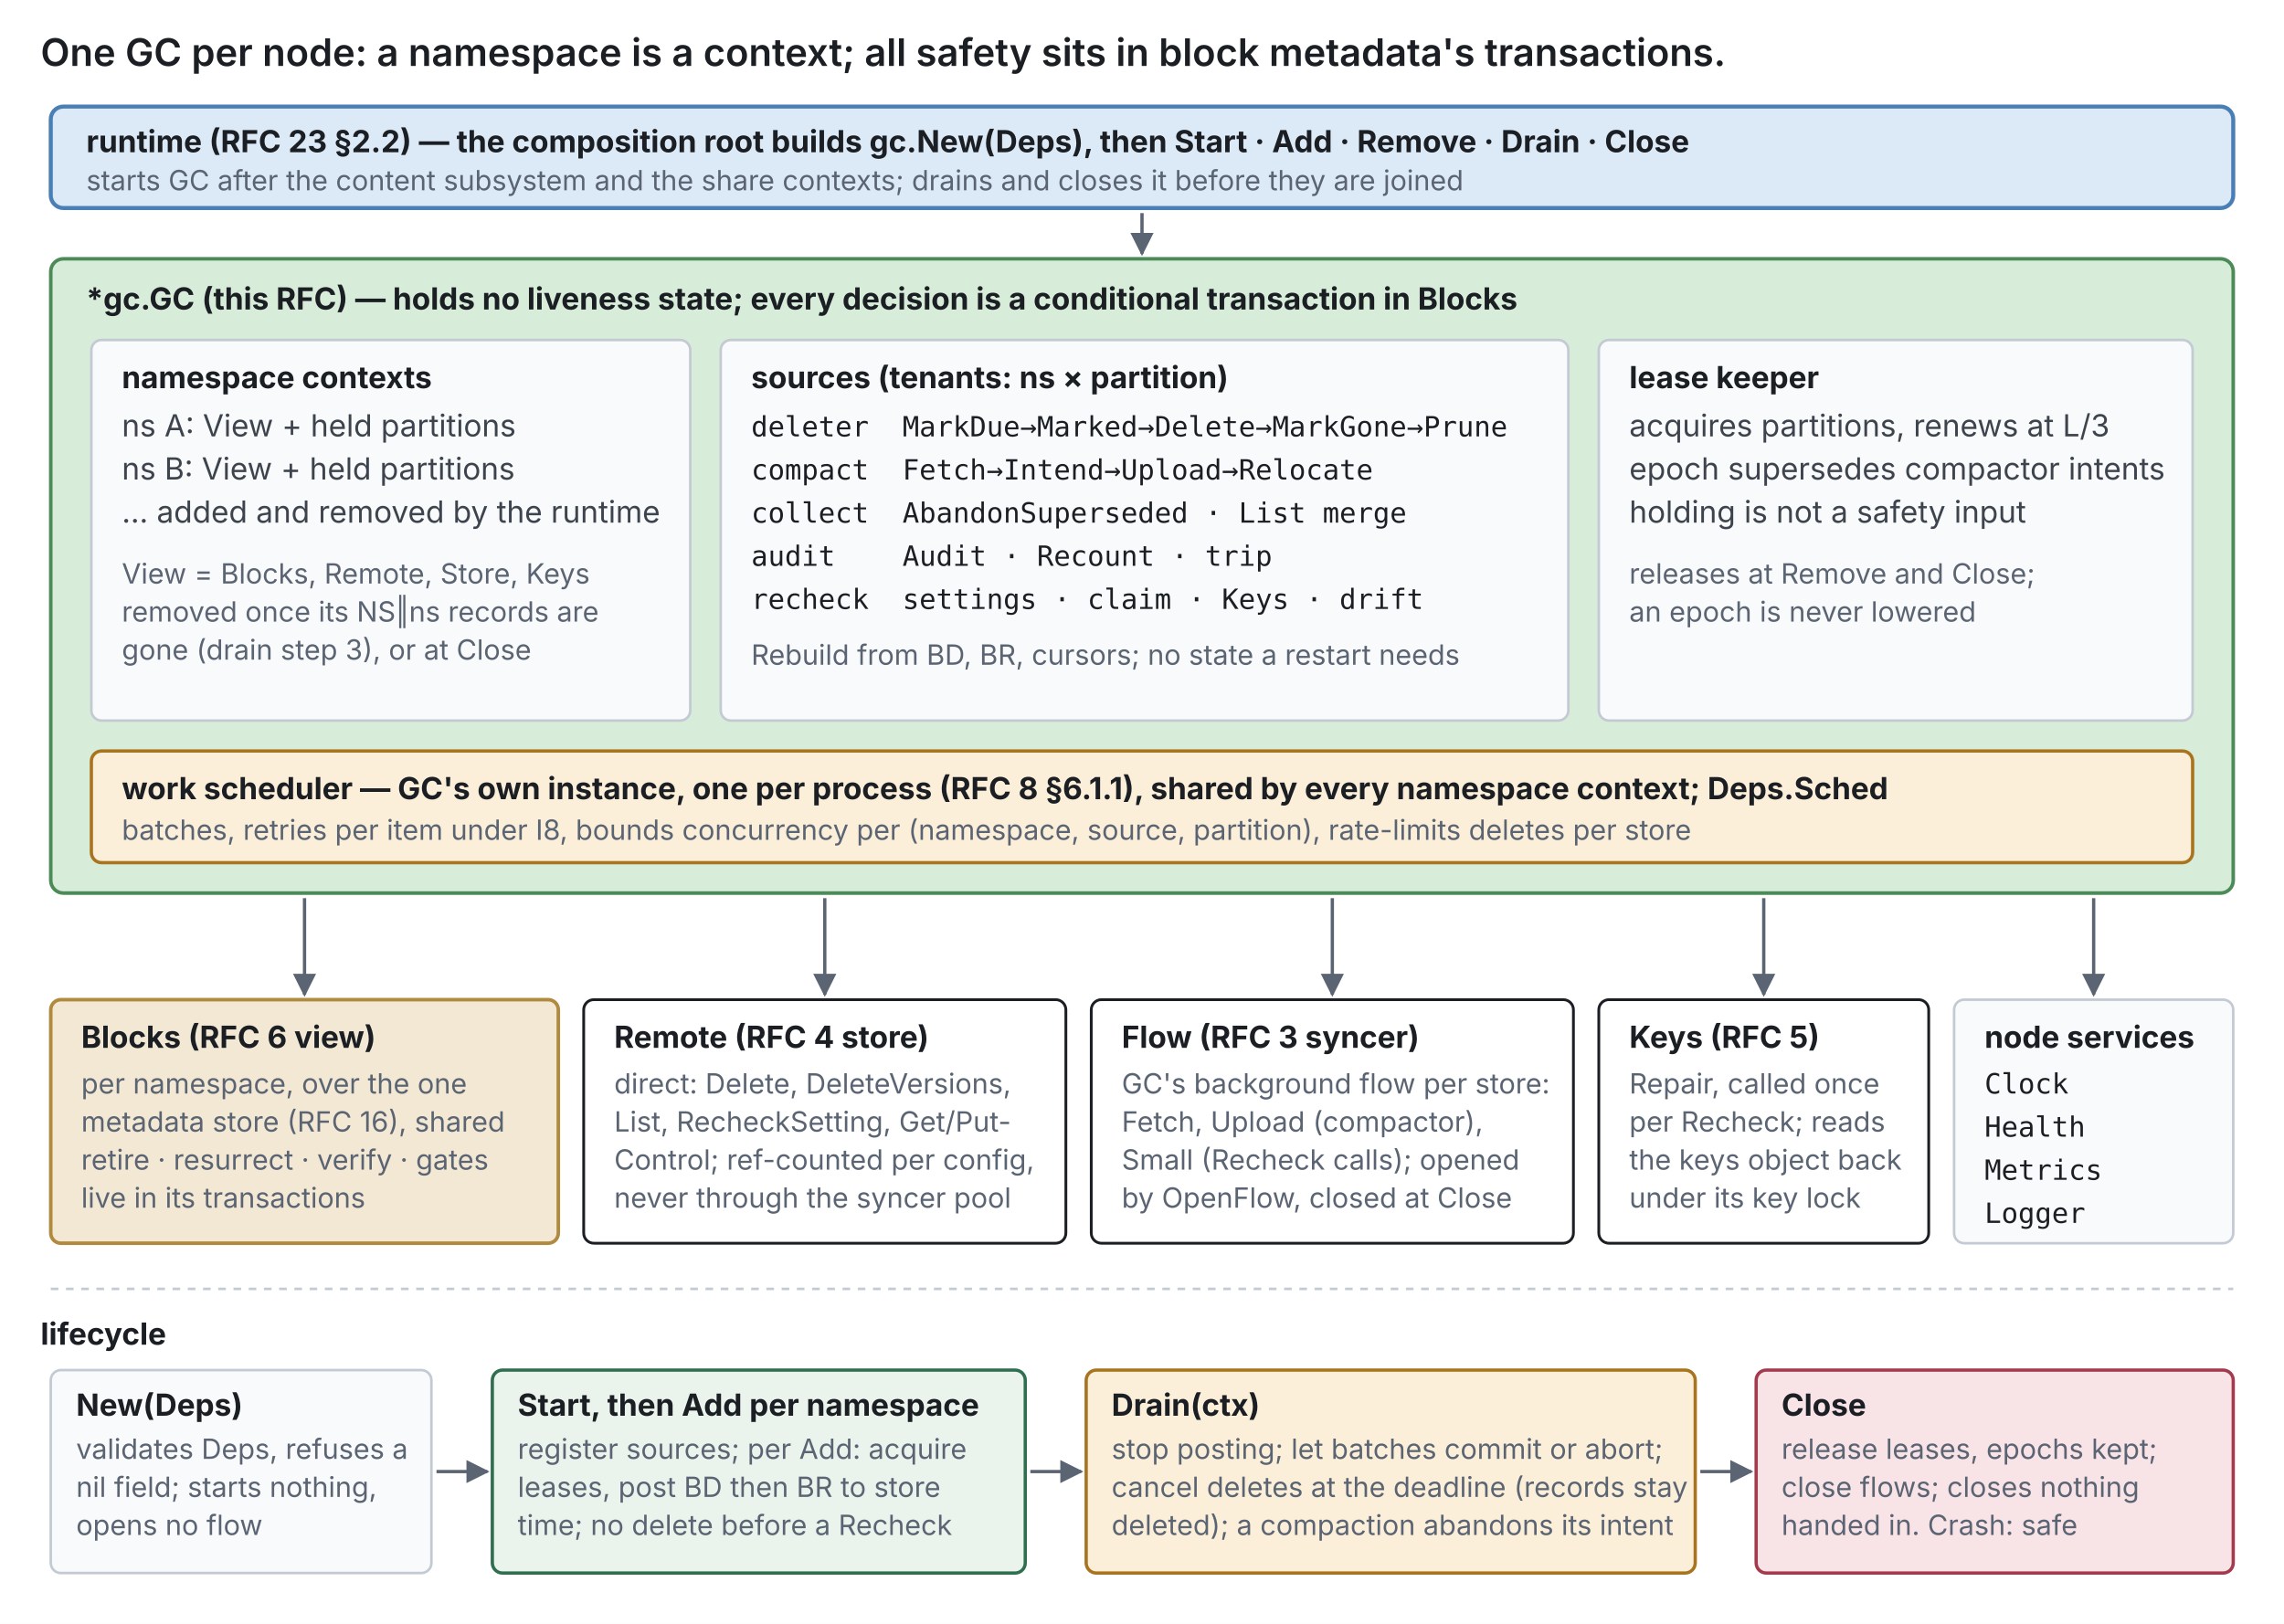
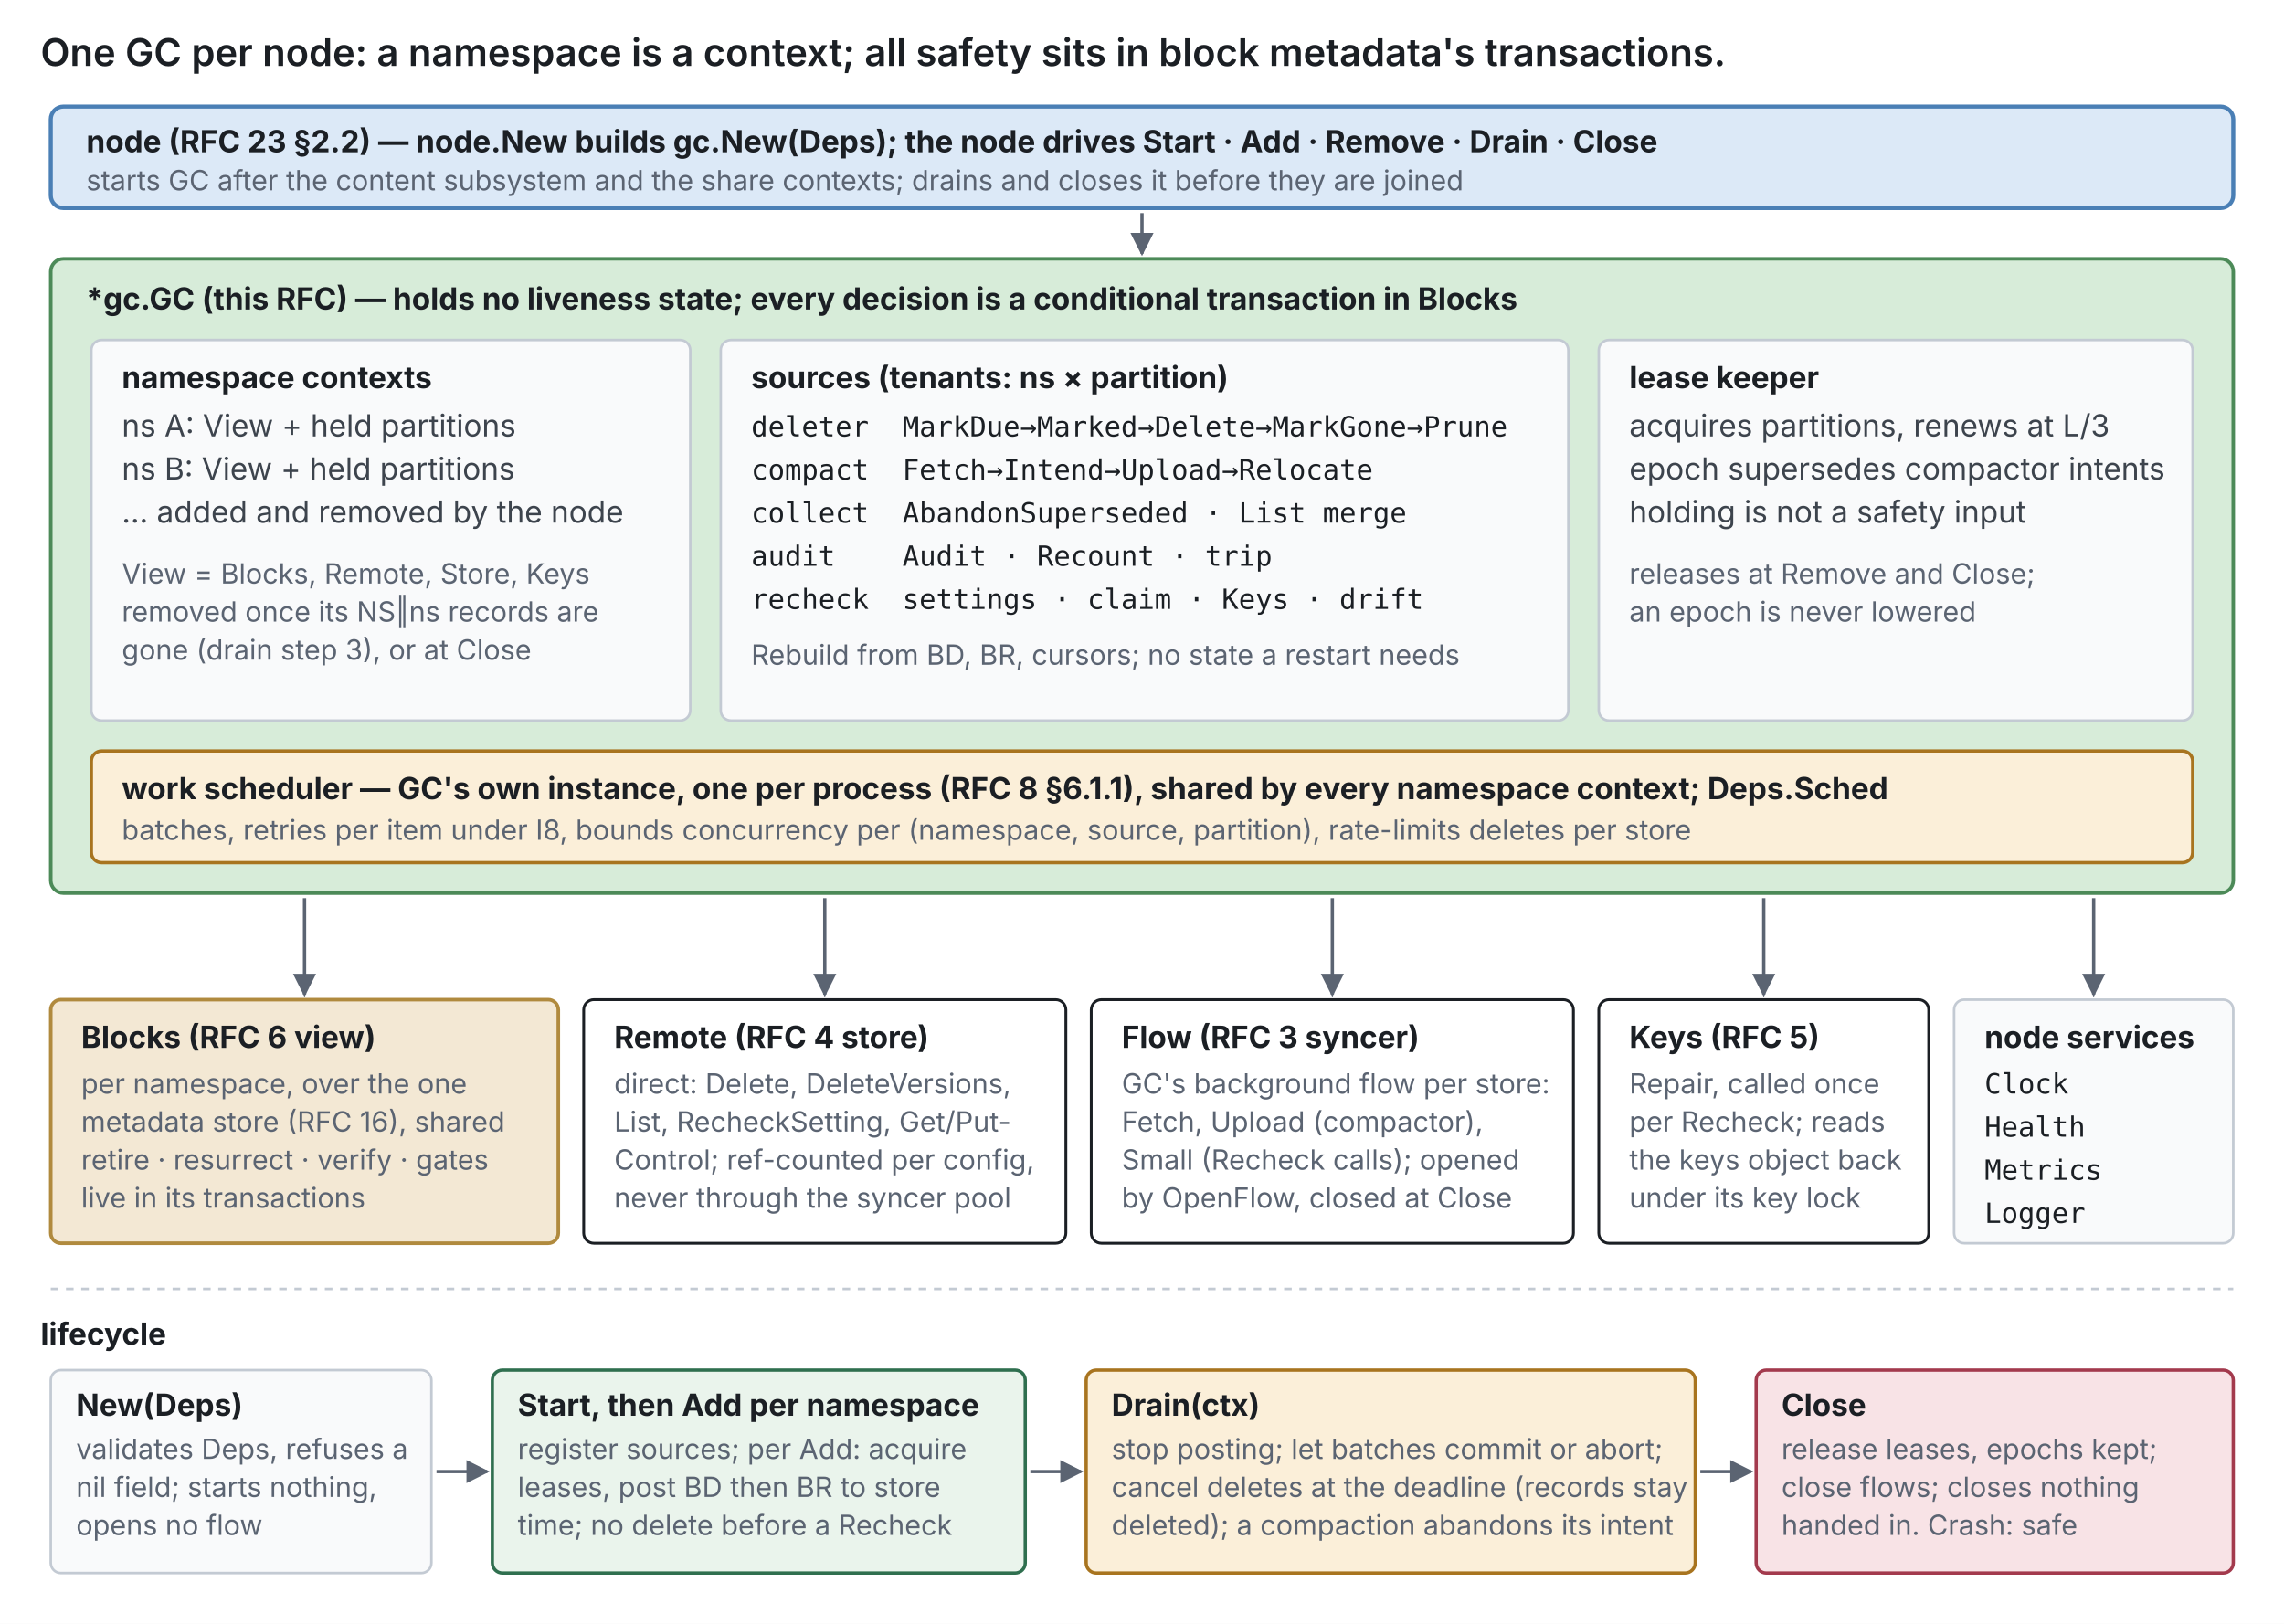
<svg xmlns="http://www.w3.org/2000/svg" xml:space="preserve" viewBox="0 0 900 640" width="900" height="640" font-family="system-ui,-apple-system,Segoe UI,sans-serif">
  <defs>
    <style>
.t{font-size:15px;font-weight:600;fill:#1b1f24}.h{font-size:12px;font-weight:700;fill:#1b1f24}
.l{font-size:12px;fill:#3d444d}.s{font-size:11px;fill:#5b6472}
.m{font-family:ui-monospace,SFMono-Regular,Menlo,monospace;font-size:11px;fill:#1b1f24}
.vfs{fill:#dce9f7;stroke:#4a7fb5;stroke-width:1.6}.meta{fill:#f3e8d4;stroke:#b08a3e;stroke-width:1.4}
.data{fill:#d7ecd9;stroke:#4c8a58;stroke-width:1.4}.ext{fill:#f9fafb;stroke:#c3cad3;stroke-width:1}
.p{fill:#ffffff;stroke:#1b1f24;stroke-width:1.1}.k{fill:#fbefd9;stroke:#a8741f;stroke-width:1.3}.r{fill:#f8e3e6;stroke:#a33a4d;stroke-width:1.3}
.a{fill:#eaf4ec;stroke:#2f6f4f;stroke-width:1.3}
.arr{stroke:#5b6472;stroke-width:1.3;fill:none;marker-end:url(#h)}.dash{stroke:#a33a4d;stroke-width:1.2;stroke-dasharray:5 3;fill:none;marker-end:url(#h)}
.lane{stroke:#c3cad3;stroke-width:1;stroke-dasharray:3 3}
</style>
    <marker id="h" viewBox="0 0 10 10" refX="9" refY="5" markerWidth="7" markerHeight="7" orient="auto-start-reverse">
      <path d="M0 0L10 5L0 10z" fill="#5b6472" />
    </marker>
  </defs>
  <rect width="900" height="640" fill="#ffffff" />
  <text x="16" y="26" class="t">One GC per node: a namespace is a context; all safety sits in block metadata's transactions.</text>
  <rect x="20" y="42" width="860" height="40" rx="5" class="vfs" />
-   <text x="34" y="60" class="h">runtime (RFC 23 §2.2) — the composition root builds gc.New(Deps), then Start · Add · Remove · Drain · Close</text>
+   <text x="34" y="60" class="h">node (RFC 23 §2.2) — node.New builds gc.New(Deps); the node drives Start · Add · Remove · Drain · Close</text>
  <text x="34" y="75" class="s">starts GC after the content subsystem and the share contexts; drains and closes it before they are joined</text>
  <path d="M450 84V100" class="arr" />
  <rect x="20" y="102" width="860" height="250" rx="5" class="data" />
  <text x="34" y="122" class="h">*gc.GC (this RFC) — holds no liveness state; every decision is a conditional transaction in Blocks</text>
  <rect x="36" y="134" width="236" height="150" rx="4" class="ext" />
  <text x="48" y="153" class="h">namespace contexts</text>
  <text x="48" y="172" class="l">ns A: View + held partitions</text>
  <text x="48" y="189" class="l">ns B: View + held partitions</text>
-   <text x="48" y="206" class="l">… added and removed by the runtime</text>
+   <text x="48" y="206" class="l">… added and removed by the node</text>
  <text x="48" y="230" class="s">View = Blocks, Remote, Store, Keys</text>
  <text x="48" y="245" class="s">removed once its NS‖ns records are</text>
  <text x="48" y="260" class="s">gone (drain step 3), or at Close</text>
  <rect x="284" y="134" width="334" height="150" rx="4" class="ext" />
  <text x="296" y="153" class="h">sources (tenants: ns × partition)</text>
  <text x="296" y="172" class="m">deleter  MarkDue→Marked→Delete→MarkGone→Prune</text>
  <text x="296" y="189" class="m">compact  Fetch→Intend→Upload→Relocate</text>
  <text x="296" y="206" class="m">collect  AbandonSuperseded · List merge</text>
  <text x="296" y="223" class="m">audit    Audit · Recount · trip</text>
  <text x="296" y="240" class="m">recheck  settings · claim · Keys · drift</text>
  <text x="296" y="262" class="s">Rebuild from BD, BR, cursors; no state a restart needs</text>
  <rect x="630" y="134" width="234" height="150" rx="4" class="ext" />
  <text x="642" y="153" class="h">lease keeper</text>
  <text x="642" y="172" class="l">acquires partitions, renews at L/3</text>
  <text x="642" y="189" class="l">epoch supersedes compactor intents</text>
  <text x="642" y="206" class="l">holding is not a safety input</text>
  <text x="642" y="230" class="s">releases at Remove and Close;</text>
  <text x="642" y="245" class="s">an epoch is never lowered</text>
  <rect x="36" y="296" width="828" height="44" rx="4" class="k" />
  <text x="48" y="315" class="h">work scheduler — GC's own instance, one per process (RFC 8 §6.1.1), shared by every namespace context; Deps.Sched</text>
  <text x="48" y="331" class="s">batches, retries per item under I8, bounds concurrency per (namespace, source, partition), rate-limits deletes per store</text>
  <path d="M120 354V392" class="arr" />
  <path d="M325 354V392" class="arr" />
  <path d="M525 354V392" class="arr" />
  <path d="M695 354V392" class="arr" />
  <path d="M825 354V392" class="arr" />
  <rect x="20" y="394" width="200" height="96" rx="4" class="meta" />
  <text x="32" y="413" class="h">Blocks (RFC 6 view)</text>
  <text x="32" y="431" class="s">per namespace, over the one</text>
  <text x="32" y="446" class="s">metadata store (RFC 16), shared</text>
  <text x="32" y="461" class="s">retire · resurrect · verify · gates</text>
  <text x="32" y="476" class="s">live in its transactions</text>
  <rect x="230" y="394" width="190" height="96" rx="4" class="p" />
  <text x="242" y="413" class="h">Remote (RFC 4 store)</text>
  <text x="242" y="431" class="s">direct: Delete, DeleteVersions,</text>
  <text x="242" y="446" class="s">List, RecheckSetting, Get/Put-</text>
  <text x="242" y="461" class="s">Control; ref-counted per config,</text>
  <text x="242" y="476" class="s">never through the syncer pool</text>
  <rect x="430" y="394" width="190" height="96" rx="4" class="p" />
  <text x="442" y="413" class="h">Flow (RFC 3 syncer)</text>
  <text x="442" y="431" class="s">GC's background flow per store:</text>
  <text x="442" y="446" class="s">Fetch, Upload (compactor),</text>
  <text x="442" y="461" class="s">Small (Recheck calls); opened</text>
  <text x="442" y="476" class="s">by OpenFlow, closed at Close</text>
  <rect x="630" y="394" width="130" height="96" rx="4" class="p" />
  <text x="642" y="413" class="h">Keys (RFC 5)</text>
  <text x="642" y="431" class="s">Repair, called once</text>
  <text x="642" y="446" class="s">per Recheck; reads</text>
  <text x="642" y="461" class="s">the keys object back</text>
  <text x="642" y="476" class="s">under its key lock</text>
  <rect x="770" y="394" width="110" height="96" rx="4" class="ext" />
  <text x="782" y="413" class="h">node services</text>
  <text x="782" y="431" class="m">Clock</text>
  <text x="782" y="448" class="m">Health</text>
  <text x="782" y="465" class="m">Metrics</text>
  <text x="782" y="482" class="m">Logger</text>
  <line x1="20" y1="508" x2="880" y2="508" class="lane" />
  <text x="16" y="530" class="h">lifecycle</text>
  <rect x="20" y="540" width="150" height="80" rx="4" class="ext" />
  <text x="30" y="558" class="h">New(Deps)</text>
  <text x="30" y="575" class="s">validates Deps, refuses a</text>
  <text x="30" y="590" class="s">nil field; starts nothing,</text>
  <text x="30" y="605" class="s">opens no flow</text>
  <path d="M172 580H192" class="arr" />
  <rect x="194" y="540" width="210" height="80" rx="4" class="a" />
  <text x="204" y="558" class="h">Start, then Add per namespace</text>
  <text x="204" y="575" class="s">register sources; per Add: acquire</text>
  <text x="204" y="590" class="s">leases, post BD then BR to store</text>
  <text x="204" y="605" class="s">time; no delete before a Recheck</text>
  <path d="M406 580H426" class="arr" />
  <rect x="428" y="540" width="240" height="80" rx="4" class="k" />
  <text x="438" y="558" class="h">Drain(ctx)</text>
  <text x="438" y="575" class="s">stop posting; let batches commit or abort;</text>
  <text x="438" y="590" class="s">cancel deletes at the deadline (records stay</text>
  <text x="438" y="605" class="s">deleted); a compaction abandons its intent</text>
  <path d="M670 580H690" class="arr" />
  <rect x="692" y="540" width="188" height="80" rx="4" class="r" />
  <text x="702" y="558" class="h">Close</text>
  <text x="702" y="575" class="s">release leases, epochs kept;</text>
  <text x="702" y="590" class="s">close flows; closes nothing</text>
  <text x="702" y="605" class="s">handed in. Crash: safe</text>
</svg>
